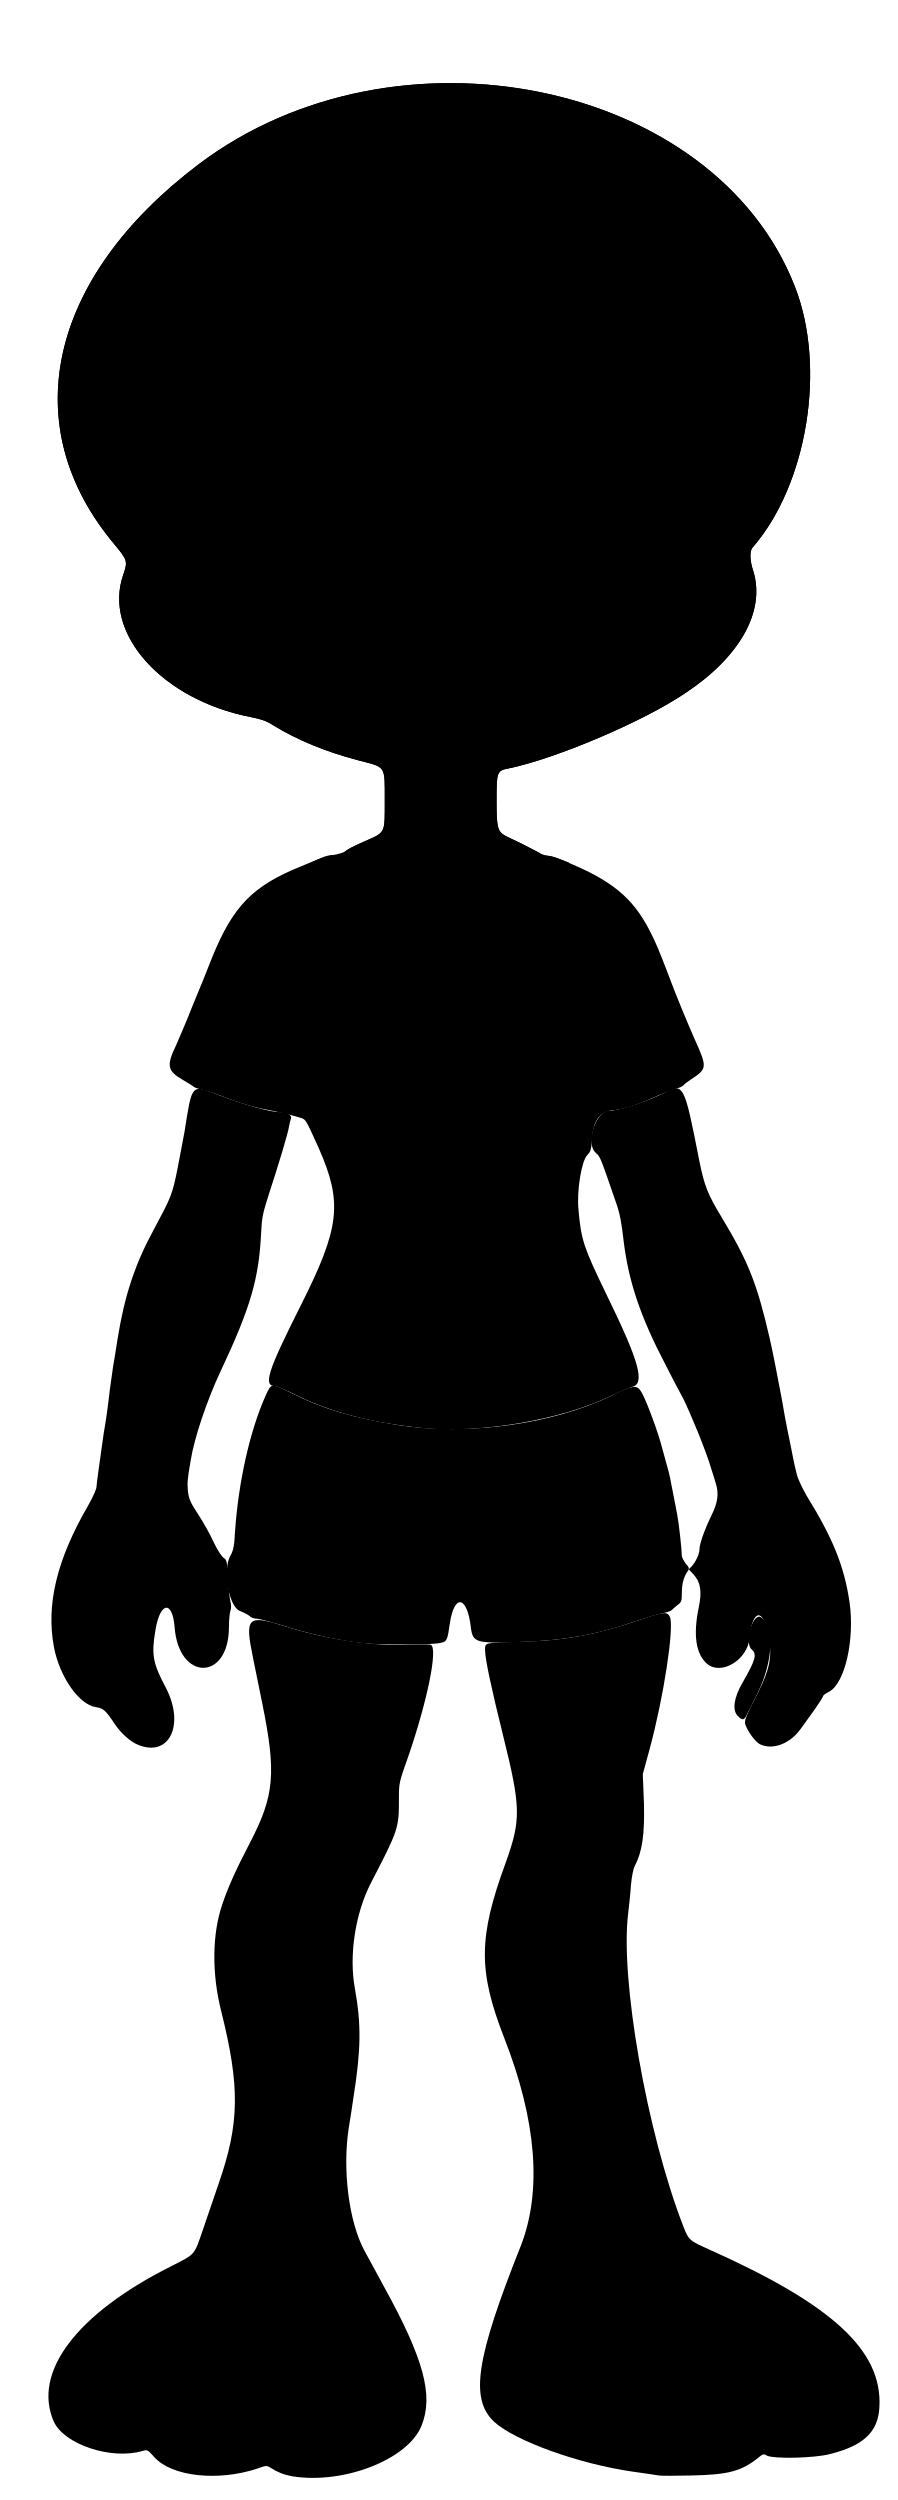
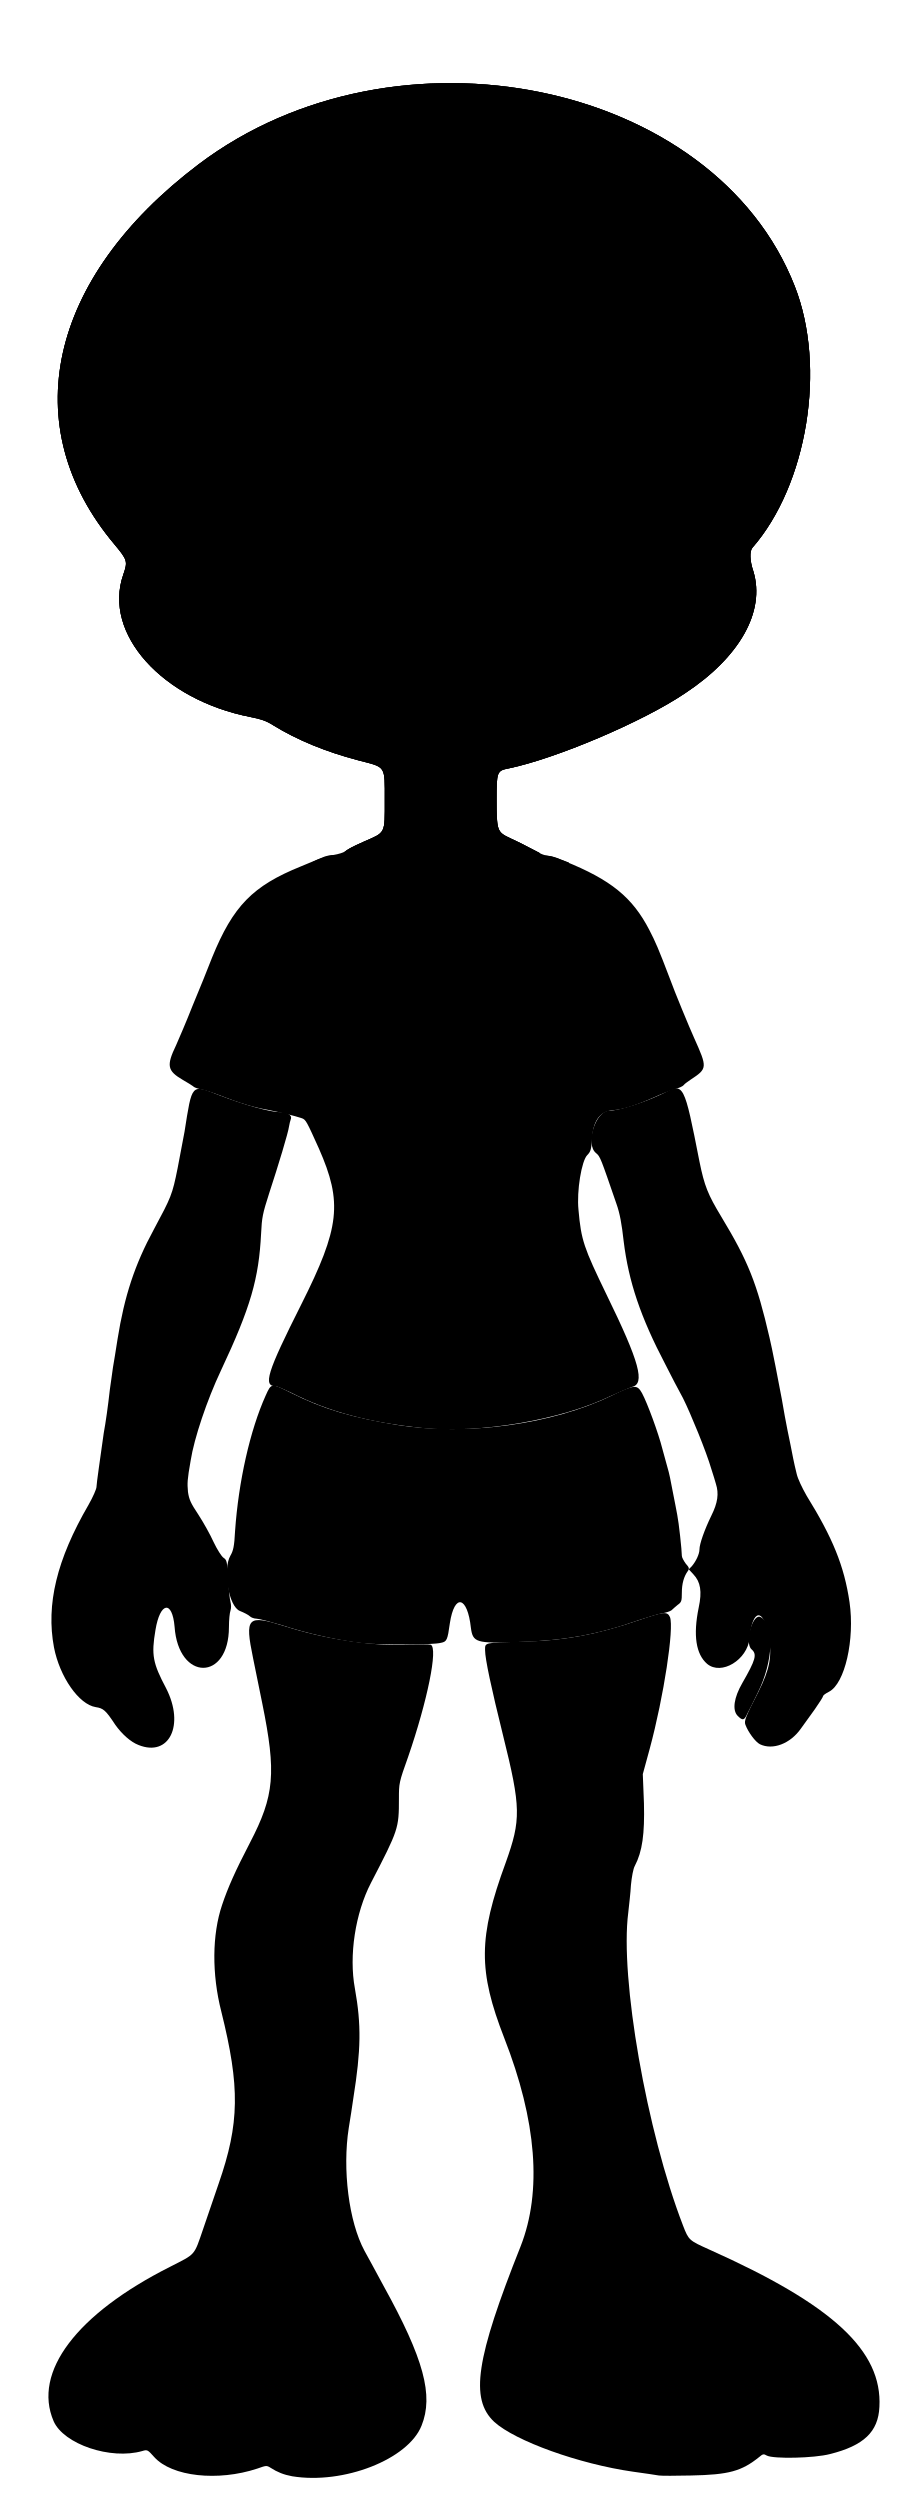
<svg xmlns="http://www.w3.org/2000/svg" viewBox="853.9 253.2 234.5 653">
  <g id="alien-head" class="c-alien-head">
-     <path class="c-skin" d="M966.3,501.9C952.3,499.3 935.5,486.6 935.5,478.5C935.5,478.1 939.4,476.7 941.1,476.5C942.3,476.3 943.6,475.9 944,475.6C944.4,475.2 946.5,474.1 948.8,473.1C954.7,470.5 954.4,471.2 954.4,462.2C954.4,453 954.8,453.7 947.5,451.8C939.1,449.6 931.5,446.5 925.2,442.6C923.5,441.5 922,441 919.4,440.5C896.3,436 880.7,418.7 886.1,403.3C887.3,399.8 887.2,399.5 883.8,395.4C857.9,364.6 866.4,325.9 905.8,296.1C957.3,257.2 1040.5,274.2 1061.5,328C1069.8,349.1 1064.8,379.8 1050.4,396.3C1049.7,397.2 1049.7,399.6 1050.7,402.5C1053.8,412.9 1047.2,424.8 1032.8,434.3C1021.7,441.8 998.9,451.4 986.8,453.9C983.7,454.5 983.6,454.7 983.6,462.2C983.6,469.2 983.9,470.5 985.8,471.5C986.5,471.8 988.6,472.9 990.6,473.8C992.5,474.8 994.6,475.8 995.2,476.2C995.9,476.5 996.8,476.8 997.4,476.8C997.9,476.8 999.3,477.2 1000.4,477.7L1002.5,478.5L1002.2,480.7C1000.6,493.6 981.8,504.7 966.3,501.9Z" />
+     <path class="c-skin" d="M968.2,494.4C959.1,492.9 950.3,487.7 945.3,480.9C942.1,476.5 942.3,476 948.8,473.1C954.7,470.5 954.4,471.2 954.4,462.2C954.4,453 954.8,453.7 947.5,451.8C939.1,449.6 931.5,446.5 925.2,442.6C923.5,441.5 922,441 919.4,440.5C896.3,436 880.7,418.7 886.1,403.3C887.3,399.8 887.2,399.5 883.8,395.4C857.9,364.6 866.4,325.9 905.8,296.1C957.3,257.2 1040.5,274.2 1061.5,328C1069.8,349.1 1064.8,379.8 1050.4,396.3C1049.7,397.2 1049.7,399.6 1050.7,402.5C1053.8,412.9 1047.2,424.8 1032.8,434.3C1021.7,441.8 998.9,451.4 986.8,453.9C983.7,454.5 983.6,454.7 983.6,462.2C983.6,470.2 983.7,470.5 987.3,472.2C988.9,472.9 991.2,474.1 992.5,474.8L994.8,476L994.7,478.3C994.1,487.6 979.7,496.4 968.2,494.4Z" />
+     <path class="c-skin alien-neckfill" d="M966.3,501.9C952.3,499.3 935.5,486.6 935.5,478.5C935.5,478.1 939.4,476.7 941.1,476.5C942.3,476.3 943.6,475.9 944,475.6C944.4,475.2 946.5,474.1 948.8,473.1C954.7,470.5 954.4,471.2 954.4,462.2C954.4,453 954.8,453.7 947.5,451.8C939.1,449.6 931.5,446.5 925.2,442.6C923.5,441.5 922,441 919.4,440.5C896.3,436 880.7,418.7 886.1,403.3C887.3,399.8 887.2,399.5 883.8,395.4C857.9,364.6 866.4,325.9 905.8,296.1C957.3,257.2 1040.5,274.2 1061.5,328C1069.8,349.1 1064.8,379.8 1050.4,396.3C1049.7,397.2 1049.7,399.6 1050.7,402.5C1053.8,412.9 1047.2,424.8 1032.8,434.3C1021.7,441.8 998.9,451.4 986.8,453.9C983.7,454.5 983.6,454.7 983.6,462.2C983.6,469.2 983.9,470.5 985.8,471.5C986.5,471.8 988.6,472.9 990.6,473.8C992.5,474.8 994.6,475.8 995.2,476.2C995.9,476.5 996.8,476.8 997.4,476.8C997.9,476.8 999.3,477.2 1000.4,477.7L1002.5,478.5L1002.2,480.7C1000.6,493.6 981.8,504.7 966.3,501.9Z" />
    <path class="c-open c-stroke" d="M968.2,494.4C959.1,492.9 950.3,487.7 945.3,480.9C942.1,476.5 942.3,476 948.8,473.1C954.7,470.5 954.4,471.2 954.4,462.2C954.4,453 954.8,453.7 947.5,451.8C939.1,449.6 931.5,446.5 925.2,442.6C923.5,441.5 922,441 919.4,440.5C896.3,436 880.7,418.7 886.1,403.3C887.3,399.8 887.2,399.5 883.8,395.4C857.9,364.6 866.4,325.9 905.8,296.1C957.3,257.2 1040.5,274.2 1061.5,328C1069.8,349.1 1064.8,379.8 1050.4,396.3C1049.7,397.2 1049.7,399.6 1050.7,402.5C1053.8,412.9 1047.2,424.8 1032.8,434.3C1021.7,441.8 998.9,451.4 986.8,453.9C983.7,454.5 983.6,454.7 983.6,462.2C983.6,470.2 983.7,470.5 987.3,472.2C988.9,472.9 991.2,474.1 992.5,474.8L994.8,476L994.7,478.3C994.1,487.6 979.7,496.4 968.2,494.4Z" />
    <ellipse class="c-dot" cx="977.4" cy="414.5" rx="1.9" ry="4.3" />
    <ellipse class="c-dot" cx="990.4" cy="414.1" rx="1.8" ry="4.2" />
    <ellipse class="c-eye c-alien-blink" cx="943" cy="394.8" rx="10.5" ry="20.3" />
    <ellipse class="c-eye c-alien-blink" cx="1022.3" cy="393.9" rx="10.3" ry="20.2" />
  </g>
  <g id="alien-arm-right" class="c-alien-arm">
-     <path class="c-skin c-stroke" d="M1052.4,708.8C1051.2,708.2 1049.3,705.6 1048.6,703.7C1048.2,702.7 1048.7,701.5 1052,695.1C1055,689.1 1055.6,685.8 1054.7,680.7C1053.4,673.1 1050.4,673.3 1049.7,681.1C1049.1,686.8 1042.3,690.9 1038.6,687.8C1035.7,685.3 1034.9,680.4 1036.4,673.1C1037.3,668.9 1036.9,666.4 1035,664.4L1033.8,663.1L1034.6,662.3C1035.7,661 1036.6,659.1 1036.6,657.9C1036.6,656.5 1037.9,652.8 1039.7,649.1C1041.4,645.7 1041.7,643.3 1040.9,640.8C1040.7,640.1 1040.2,638.4 1039.7,636.9C1038.4,632.4 1034.3,622.4 1032.3,618.4C1031.2,616.4 1029.1,612.4 1027.7,609.6C1021.2,597.2 1018.1,588 1016.8,577.4C1016.3,572.9 1015.8,570.1 1014.9,567.6C1010.8,555.7 1010.7,555.3 1009.6,554.4C1006.7,552.1 1009.4,543.3 1013.1,543.3C1015.6,543.3 1022.7,541 1027.3,538.7C1032.5,536 1032.6,536.2 1036.6,556.6C1037.9,563 1038.8,565.2 1042.3,571C1049.3,582.6 1051.6,588.3 1054.9,602.6C1055.4,604.5 1057.5,615.3 1058.1,618.6C1058.6,621.6 1059.2,624.8 1059.6,626.8C1059.8,627.6 1060.1,629.4 1060.4,630.7C1060.9,633.2 1061.2,635 1062,638.2C1062.3,639.5 1063.4,641.8 1064.6,643.9C1071.4,654.9 1074.4,662.2 1075.8,671.7C1077.2,681.4 1074.6,693 1070.4,695.1C1069.6,695.5 1068.9,696 1068.9,696.2C1068.9,696.4 1067.9,698 1066.7,699.7C1065.5,701.4 1063.8,703.7 1063.1,704.7C1060.3,708.7 1055.7,710.4 1052.4,708.8Z" />
-     <path class="c-skin c-stroke" d="M1046.6,701.4C1045.1,699.9 1045.6,696.6 1047.8,692.8C1051.3,686.7 1051.7,685.3 1050.2,684C1048.3,682.3 1050.5,674.4 1052.6,675.6C1056.3,677.5 1055.9,687.2 1051.8,695.4C1050.7,697.7 1049.5,700.1 1049.1,700.8C1048.3,702.6 1047.9,702.7 1046.6,701.4Z" />
-     <path class="c-open c-stroke" d="M1067,693.1C1067.3,692.2 1068.7,690.9 1068.9,688C1069.1,685.1 1068.3,677.6 1068.2,675.6" />
+     <g class="alien-base-arms">
+       <path class="c-skin c-stroke" d="M1052.4,708.8C1051.2,708.2 1049.3,705.6 1048.6,703.7C1048.2,702.7 1048.7,701.5 1052,695.1C1055,689.1 1055.6,685.8 1054.7,680.7C1053.4,673.1 1050.4,673.3 1049.7,681.1C1049.1,686.8 1042.3,690.9 1038.6,687.8C1035.7,685.3 1034.9,680.4 1036.4,673.1C1037.3,668.9 1036.9,666.4 1035,664.4L1033.8,663.1L1034.6,662.3C1035.7,661 1036.6,659.1 1036.6,657.9C1036.6,656.5 1037.9,652.8 1039.7,649.1C1041.4,645.7 1041.7,643.3 1040.9,640.8C1040.7,640.1 1040.2,638.4 1039.7,636.9C1038.4,632.4 1034.3,622.4 1032.3,618.4C1031.2,616.4 1029.1,612.4 1027.7,609.6C1021.2,597.2 1018.1,588 1016.8,577.4C1016.3,572.9 1015.8,570.1 1014.9,567.6C1010.8,555.7 1010.7,555.3 1009.6,554.4C1006.7,552.1 1009.4,543.3 1013.1,543.3C1015.6,543.3 1022.7,541 1027.3,538.7C1032.5,536 1032.6,536.2 1036.6,556.6C1037.9,563 1038.8,565.2 1042.3,571C1049.3,582.6 1051.6,588.3 1054.9,602.6C1055.4,604.5 1057.5,615.3 1058.1,618.6C1058.6,621.6 1059.2,624.8 1059.6,626.8C1059.8,627.6 1060.1,629.4 1060.4,630.7C1060.9,633.2 1061.2,635 1062,638.2C1062.3,639.5 1063.4,641.8 1064.6,643.9C1071.4,654.9 1074.4,662.2 1075.8,671.7C1077.2,681.4 1074.6,693 1070.4,695.1C1069.6,695.5 1068.9,696 1068.9,696.2C1068.9,696.4 1067.9,698 1066.7,699.7C1065.5,701.4 1063.8,703.7 1063.1,704.7C1060.3,708.7 1055.7,710.4 1052.4,708.8Z" />
+       <path class="c-skin c-stroke" d="M1046.6,701.4C1045.1,699.9 1045.6,696.6 1047.8,692.8C1051.3,686.7 1051.7,685.3 1050.2,684C1048.3,682.3 1050.5,674.4 1052.6,675.6C1056.3,677.5 1055.9,687.2 1051.8,695.4C1050.7,697.7 1049.5,700.1 1049.1,700.8C1048.3,702.6 1047.9,702.7 1046.6,701.4Z" />
+       <path class="c-open c-stroke" d="M1067,693.1C1067.3,692.2 1068.7,690.9 1068.9,688C1069.1,685.1 1068.3,677.6 1068.2,675.6" />
+     </g>
  </g>
  <g id="alien-legs">
    <g id="alien-leg-left">
-       <path class="c-skin c-stroke" d="M930.2,900C928,899.6 926.3,898.9 924.6,897.8C923.5,897.1 923.4,897.2 921.1,898C910.8,901.4 898.8,900.1 894.2,895C892.5,893.1 892.4,893 891.1,893.4C882.8,895.8 870.5,891.6 867.9,885.6C862.4,872.8 873.9,857.6 898.3,845.3C905.1,841.8 904.5,842.6 907,835.3C908.1,832.1 909.9,826.8 911,823.6C916.5,807.8 916.6,798.3 911.7,778.6C909.2,768.8 909.3,758.5 911.9,750.8C913.4,746.3 915.4,741.8 919.2,734.5C925.6,722.2 926.1,716.3 922.4,698.1C921.3,692.7 920.2,687.3 920,686.3C917.8,675.6 918.5,674.9 928.1,677.9C939.2,681.5 952,683.3 961.2,682.8C963.7,682.7 966,682.7 966.4,682.8C968.4,683.6 965.5,697.6 960.5,712.1C958.1,718.8 958.1,719 958.1,723C958.1,730.8 958,731.1 950.8,745C946.7,752.9 945,764 946.6,772.6C948.3,782.1 948.2,788.6 946.2,801.2C945.9,803.2 945.4,806.7 945,809C943.3,819.8 945,833.5 949.1,841.1C949.9,842.6 952.2,846.7 954.1,850.3C964.6,869.3 967.2,878.9 964,886.8C960.5,895.6 943.6,902.2 930.2,900Z" />
-       <path class="c-open c-stroke" d="M893.5,889.5C893.2,889.1 891.9,887.9 891.6,887.2C891.2,886.4 890.9,887.2 891.6,884.8C892.2,882.4 893.5,876.2 895.5,872.8C897.4,869.3 900.7,866.1 903.2,864.2C905.8,862.3 909.4,861.9 910.6,861.5" />
-       <path class="c-open c-stroke" d="M924.2,893.4C923.9,893.1 922.3,893.4 921.9,891.8C921.5,890.3 921.6,886.2 921.9,884.1C922.2,881.9 922.7,880.8 923.5,879C924.2,877.2 925,875.1 926.6,873.2C928.1,871.2 931.2,868.5 932.8,867.3C934.4,866.2 935.7,866.4 936.3,866.2" />
+       <g class="alien-base-legs">
+         <path class="c-skin c-stroke" d="M930.2,900C928,899.6 926.3,898.9 924.6,897.8C923.5,897.1 923.4,897.2 921.1,898C910.8,901.4 898.8,900.1 894.2,895C892.5,893.1 892.4,893 891.1,893.4C882.8,895.8 870.5,891.6 867.9,885.6C862.4,872.8 873.9,857.6 898.3,845.3C905.1,841.8 904.5,842.6 907,835.3C908.1,832.1 909.9,826.8 911,823.6C916.5,807.8 916.6,798.3 911.7,778.6C909.2,768.8 909.3,758.5 911.9,750.8C913.4,746.3 915.4,741.8 919.2,734.5C925.6,722.2 926.1,716.3 922.4,698.1C921.3,692.7 920.2,687.3 920,686.3C917.8,675.6 918.5,674.9 928.1,677.9C939.2,681.5 952,683.3 961.2,682.8C963.7,682.7 966,682.7 966.4,682.8C968.4,683.6 965.5,697.6 960.5,712.1C958.1,718.8 958.1,719 958.1,723C958.1,730.8 958,731.1 950.8,745C946.7,752.9 945,764 946.6,772.6C948.3,782.1 948.2,788.6 946.2,801.2C945.9,803.2 945.4,806.7 945,809C943.3,819.8 945,833.5 949.1,841.1C949.9,842.6 952.2,846.7 954.1,850.3C964.6,869.3 967.2,878.9 964,886.8C960.5,895.6 943.6,902.2 930.2,900Z" />
+         <path class="c-open c-stroke" d="M893.5,889.5C893.2,889.1 891.9,887.9 891.6,887.2C891.2,886.4 890.9,887.2 891.6,884.8C892.2,882.4 893.5,876.2 895.5,872.8C897.4,869.3 900.7,866.1 903.2,864.2C905.8,862.3 909.4,861.9 910.6,861.5" />
+         <path class="c-open c-stroke" d="M924.2,893.4C923.9,893.1 922.3,893.4 921.9,891.8C921.5,890.3 921.6,886.2 921.9,884.1C922.2,881.9 922.7,880.8 923.5,879C924.2,877.2 925,875.1 926.6,873.2C928.1,871.2 931.2,868.5 932.8,867.3C934.4,866.2 935.7,866.4 936.3,866.2" />
+       </g>
    </g>
    <g id="alien-leg-right">
-       <path class="c-skin c-stroke" d="M1026,899.8C1025.3,899.7 1022.3,899.2 1019.2,898.8C1005.2,896.8 988.5,890.8 983,885.8C976.6,879.8 978.2,869.3 989.9,839.9C995.5,825.6 994.1,807.2 985.6,785.5C978.8,768 978.8,759.3 986,739.7C990,728.5 990,725.4 985.3,706.5C982.2,694 980.6,686.5 980.6,684.2C980.6,682.2 980.3,682.3 990,682C1001.1,681.8 1010,680.1 1020.7,676.4C1027.2,674.2 1028.2,674 1028.9,675.6C1030,678.4 1027.3,696.3 1023.6,710L1021.8,716.6L1022.1,724.2C1022.3,732.2 1021.7,736.8 1019.7,740.6C1019.3,741.3 1018.9,743.5 1018.7,745.6C1018.6,747.6 1018.2,750.9 1018,752.8C1015.8,769.8 1022.8,809.9 1032.3,834.5C1033.8,838.4 1033.9,838.4 1039.2,840.8C1071.4,855.2 1084.4,867.2 1083.6,881.9C1083.3,888.4 1079.5,892 1070.7,894.2C1066.5,895.3 1055.9,895.5 1054.2,894.6C1053.4,894.1 1053.1,894.2 1052.3,894.9C1047.6,898.7 1044.3,899.6 1034.4,899.8C1030.4,899.9 1026.6,899.9 1026,899.8Z" />
-       <path class="c-open c-stroke" d="M1051,891.4C1051.4,891.1 1052.9,890.1 1053.4,889.1C1053.8,888.1 1054.3,887.6 1053.8,885.2C1053.2,882.8 1052.3,877.9 1050.3,874.7C1048.3,871.5 1044.4,868.2 1041.7,866.2C1039,864.2 1036.1,863.4 1033.9,862.7C1031.8,861.9 1029.7,862 1028.9,861.9" />
+       <g class="alien-base-legs">
+         <path class="c-skin c-stroke" d="M1026,899.8C1025.3,899.7 1022.3,899.2 1019.2,898.8C1005.2,896.8 988.5,890.8 983,885.8C976.6,879.8 978.2,869.3 989.9,839.9C995.5,825.6 994.1,807.2 985.6,785.5C978.8,768 978.8,759.3 986,739.7C990,728.5 990,725.4 985.3,706.5C982.2,694 980.6,686.5 980.6,684.2C980.6,682.2 980.3,682.3 990,682C1001.1,681.8 1010,680.1 1020.7,676.4C1027.2,674.2 1028.2,674 1028.9,675.6C1030,678.4 1027.3,696.3 1023.6,710L1021.8,716.6L1022.1,724.2C1022.3,732.2 1021.7,736.8 1019.7,740.6C1019.3,741.3 1018.9,743.5 1018.7,745.6C1018.6,747.6 1018.2,750.9 1018,752.8C1015.8,769.8 1022.8,809.9 1032.3,834.5C1033.8,838.4 1033.9,838.4 1039.2,840.8C1071.4,855.2 1084.4,867.2 1083.6,881.9C1083.3,888.4 1079.5,892 1070.7,894.2C1066.5,895.3 1055.9,895.5 1054.2,894.6C1053.4,894.1 1053.1,894.2 1052.3,894.9C1047.6,898.7 1044.3,899.6 1034.4,899.8C1030.4,899.9 1026.6,899.9 1026,899.8Z" />
+         <path class="c-open c-stroke" d="M1051,891.4C1051.4,891.1 1052.9,890.1 1053.4,889.1C1053.8,888.1 1054.3,887.6 1053.8,885.2C1053.2,882.8 1052.3,877.9 1050.3,874.7C1048.3,871.5 1044.4,868.2 1041.7,866.2C1039,864.2 1036.1,863.4 1033.9,862.7C1031.8,861.9 1029.7,862 1028.9,861.9" />
+       </g>
    </g>
  </g>
  <g id="alien-pants">
-     <path class="c-pants c-stroke" d="M948.7,682.4C942.3,681.7 934.2,679.9 927.5,677.7C924.5,676.8 921.5,676 920.9,676C920.3,676 919.5,675.7 919.2,675.4C918.8,675 917.6,674.4 916.6,674C913.6,672.9 912,663.1 914.1,659.5C914.8,658.3 915.1,657.2 915.3,653.1C916.2,640.2 919.2,626.8 923.3,617.7C924.8,614.4 924.7,614.4 930.1,617.1C938.2,621.2 946,623.5 957.7,625.4C975.9,628.3 998.3,625.2 1013.5,617.8C1019.7,614.8 1020.3,614.8 1021.6,617.1C1023,619.7 1025.9,627.6 1026.9,631.6C1027.4,633.4 1028,635.7 1028.3,636.7C1028.6,637.6 1029.2,640.4 1029.6,642.7C1030.1,645.1 1030.6,647.9 1030.8,648.9C1031.2,650.8 1032,658.2 1032,659.6C1032,660 1032.5,660.9 1033,661.6C1033.9,662.6 1034,662.9 1033.6,663.5C1032.5,665 1032,666.9 1032,669.2C1032,671.4 1031.9,671.7 1030.9,672.4C1030.3,672.9 1029.6,673.5 1029.3,673.8C1028.9,674.1 1027.9,674.4 1026.9,674.6C1026,674.7 1023.2,675.6 1020.7,676.4C1009.9,680.2 1001,681.8 989,682.1C978.3,682.5 977.4,682.2 976.9,678.4C976,670.1 972.6,669.3 971.4,677.2C970.8,681.6 970.6,682 969.1,682.3C966.8,682.9 953.5,682.9 948.7,682.4Z" />
-     <path class="c-open c-stroke c-fine" d="M976.8,669C976.2,668.4 974.2,667 973.6,665.5C973.1,663.9 972.2,661.2 973.6,659.6C975.1,658 980.8,656.4 982.2,655.7" />
-     <path class="c-open c-stroke c-fine c-fold" d="M981,652.2C981.5,649.6 983.3,638.9 983.8,636.3" />
-     <path class="c-open c-stroke c-fine c-fold" d="M923.5,636.3C924.5,635.8 927.7,634.9 929.7,633.2C931.7,631.5 934.5,627.3 935.5,626.2" />
-     <path class="c-open c-stroke c-fine c-fold" d="M1019.9,634C1018.7,632.6 1013.8,627.2 1012.5,625.8" />
+     <g id="alien-base-pants">
+       <path class="c-pants c-stroke" d="M948.7,682.4C942.3,681.7 934.2,679.9 927.5,677.7C924.5,676.8 921.5,676 920.9,676C920.3,676 919.5,675.7 919.2,675.4C918.8,675 917.6,674.4 916.6,674C913.6,672.9 912,663.1 914.1,659.5C914.8,658.3 915.1,657.2 915.3,653.1C916.2,640.2 919.2,626.8 923.3,617.7C924.8,614.4 924.7,614.4 930.1,617.1C938.2,621.2 946,623.5 957.7,625.4C975.9,628.3 998.3,625.2 1013.5,617.8C1019.7,614.8 1020.3,614.8 1021.6,617.1C1023,619.7 1025.9,627.6 1026.9,631.6C1027.4,633.4 1028,635.7 1028.3,636.7C1028.6,637.6 1029.2,640.4 1029.6,642.7C1030.1,645.1 1030.6,647.9 1030.8,648.9C1031.2,650.8 1032,658.2 1032,659.6C1032,660 1032.5,660.9 1033,661.6C1033.9,662.6 1034,662.9 1033.6,663.5C1032.5,665 1032,666.9 1032,669.2C1032,671.4 1031.9,671.7 1030.9,672.4C1030.3,672.9 1029.6,673.5 1029.3,673.8C1028.9,674.1 1027.9,674.4 1026.9,674.6C1026,674.7 1023.2,675.6 1020.7,676.4C1009.9,680.2 1001,681.8 989,682.1C978.3,682.5 977.4,682.2 976.9,678.4C976,670.1 972.6,669.3 971.4,677.2C970.8,681.6 970.6,682 969.1,682.3C966.8,682.9 953.5,682.9 948.7,682.4Z" />
+       <path class="c-open c-stroke c-fine" d="M976.8,669C976.2,668.4 974.2,667 973.6,665.5C973.1,663.9 972.2,661.2 973.6,659.6C975.1,658 980.8,656.4 982.2,655.7" />
+       <path class="c-open c-stroke c-fine c-fold" d="M981,652.2C981.5,649.6 983.3,638.9 983.8,636.3" />
+       <path class="c-open c-stroke c-fine c-fold" d="M923.5,636.3C924.5,635.8 927.7,634.9 929.7,633.2C931.7,631.5 934.5,627.3 935.5,626.2" />
+       <path class="c-open c-stroke c-fine c-fold" d="M1019.9,634C1018.7,632.6 1013.8,627.2 1012.5,625.8" />
+     </g>
  </g>
  <g id="alien-arm-left" class="c-alien-arm">
-     <path class="c-skin c-stroke" d="M890.1,709C888,708.2 885.7,706.1 884,703.7C881.5,699.9 880.9,699.4 878.9,699.1C874.5,698.4 869.5,691.2 868,683.5C865.9,672.3 868.7,660.6 877,646.3C878.2,644.2 879.1,642.1 879.1,641.6C879.1,640.8 880.1,633.9 881,627.5C881.5,624.8 882.1,620.6 882.6,616.1C882.9,614.2 883.2,611.7 883.4,610.4C883.6,609.1 884.2,605.8 884.6,603C886.4,591.7 889.1,583.5 894.1,574.3C898.6,565.9 898.9,565.3 900.3,558.3C901,554.7 901.8,550.4 902.1,548.8C904.1,536.1 903.8,536.4 911,539.2C917.7,541.8 924.5,543.7 927.1,543.7C928.9,543.7 930.2,544.5 929.9,545.4C929.7,545.9 929.5,546.8 929.4,547.4C929.2,549 926.6,557.6 924.2,564.9C922.5,570.2 922.3,571.2 922.1,575.4C921.5,587.2 919.4,594.6 911.6,611.2C908,618.8 904.6,628.9 903.7,634.7C902.8,639.8 902.8,640.6 903,642.9C903.3,644.9 903.7,645.8 905.7,648.8C907,650.8 908.8,654 909.7,656C910.6,657.9 911.8,659.8 912.3,660.1C913.2,660.7 913.2,661.1 913.5,665.5C913.6,668.2 913.9,670.9 914.1,671.6C914.3,672.4 914.3,673.3 914.1,673.9C913.9,674.4 913.7,676.3 913.7,678.2C913.7,692.4 900.5,692.4 899.5,678.1C898.9,671.1 895.7,671.6 894.5,679C893.4,685.5 893.8,687.6 897.3,694.2C902.2,703.8 898.1,712.2 890.1,709Z" />
-     <path class="c-open c-stroke" d="M881.5,695.8C881.1,695.5 880.1,695.4 879.5,693.9C878.9,692.3 878.1,689.3 878,686.5C877.8,683.6 878.6,678.4 878.7,676.7" />
+     <g class="alien-base-arms">
+       <path class="c-skin c-stroke" d="M890.1,709C888,708.2 885.7,706.1 884,703.7C881.5,699.9 880.9,699.4 878.9,699.1C874.5,698.4 869.5,691.2 868,683.5C865.9,672.3 868.7,660.6 877,646.3C878.2,644.2 879.1,642.1 879.1,641.6C879.1,640.8 880.1,633.9 881,627.5C881.5,624.8 882.1,620.6 882.6,616.1C882.9,614.2 883.2,611.7 883.4,610.4C883.6,609.1 884.2,605.8 884.6,603C886.4,591.7 889.1,583.5 894.1,574.3C898.6,565.9 898.9,565.3 900.3,558.3C901,554.7 901.8,550.4 902.1,548.8C904.1,536.1 903.8,536.4 911,539.2C917.7,541.8 924.5,543.7 927.1,543.7C928.9,543.7 930.2,544.5 929.9,545.4C929.7,545.9 929.5,546.8 929.4,547.4C929.2,549 926.6,557.6 924.2,564.9C922.5,570.2 922.3,571.2 922.1,575.4C921.5,587.2 919.4,594.6 911.6,611.2C908,618.8 904.6,628.9 903.7,634.7C902.8,639.8 902.8,640.6 903,642.9C903.3,644.9 903.7,645.8 905.7,648.8C907,650.8 908.8,654 909.7,656C910.6,657.9 911.8,659.8 912.3,660.1C913.2,660.7 913.2,661.1 913.5,665.5C913.6,668.2 913.9,670.9 914.1,671.6C914.3,672.4 914.3,673.3 914.1,673.9C913.9,674.4 913.7,676.3 913.7,678.2C913.7,692.4 900.5,692.4 899.5,678.1C898.9,671.1 895.7,671.6 894.5,679C893.4,685.5 893.8,687.6 897.3,694.2C902.2,703.8 898.1,712.2 890.1,709Z" />
+       <path class="c-open c-stroke" d="M881.5,695.8C881.1,695.5 880.1,695.4 879.5,693.9C878.9,692.3 878.1,689.3 878,686.5C877.8,683.6 878.6,678.4 878.7,676.7" />
+     </g>
  </g>
  <g id="alien-torso" class="c-alien-torso">
-     <path class="c-shirt c-stroke" d="M964.3,626.2C950.4,624.8 939.6,621.9 930,617C928.1,616.1 926.3,615.3 926,615.3C922.5,615.3 923.6,611.8 932.6,593.9C942.7,573.8 943.4,567.3 937.2,553.2C934,546.1 933.8,545.7 932.8,545.3C930.7,544.6 927.4,543.8 923.9,543.1C919.9,542.4 916.4,541.3 911,539.2C909.2,538.5 907,537.8 906.2,537.7C905.4,537.5 904.5,537.2 904.3,536.9C904,536.7 902.8,535.9 901.7,535.3C897.6,532.9 897.3,531.6 899.9,526.2C900.6,524.6 902.6,520 904.2,515.9C905.9,511.8 908.2,506.2 909.3,503.3C914.8,489.8 919.9,484.6 932.5,479.5C934.7,478.6 937.1,477.6 937.8,477.3C940.3,476.1 943,476.4 943.5,477.8C946.8,487.7 965.5,496.8 977.2,494.2C985.3,492.4 994.6,484.3 994.6,479.1C994.6,476.2 996,475.9 1001.3,478.1C1013.5,483 1019.1,487.6 1023.5,496.1C1025.1,499.2 1025.9,501 1028.9,508.9C1030,512 1034.1,521.9 1035.2,524.3C1038.7,532.1 1038.7,532.3 1034.3,535.2C1033.6,535.7 1032.7,536.3 1032.5,536.6C1032.2,537 1031.2,537.4 1030.1,537.7C1029.1,538 1026.7,538.9 1024.8,539.8C1019.8,542 1016.6,543 1013.9,543.2C1010.5,543.5 1008.7,546.1 1008.5,551.2C1008.3,553.4 1008.2,554 1007.3,554.9C1005.8,556.4 1004.5,564.3 1005,569.2C1005.7,577.2 1006.4,579.1 1012.3,591.3C1021,609.1 1022.5,614.7 1018.9,615.5C1018.3,615.7 1015.9,616.7 1013.5,617.8C1000.5,624.1 979.3,627.7 964.3,626.2Z" />
-     <path class="c-open c-stroke c-fine" d="M1011,538.7C1011.2,538.5 1012.1,538.7 1012.5,537.5C1013,536.3 1013.8,535.2 1013.7,531.3C1013.6,527.4 1012.4,517 1012.1,514.2" />
-     <path class="c-open c-stroke c-fine" d="M933.2,541.4C932.7,540.9 931.1,539.8 930.5,538.3C929.8,536.8 929.3,535.9 929.3,532.4C929.3,528.9 930.3,519.8 930.5,517.3" />
+     <g id="alien-base-torso">
+       <path class="c-shirt c-stroke" d="M964.3,626.2C950.4,624.8 939.6,621.9 930,617C928.1,616.1 926.3,615.3 926,615.3C922.5,615.3 923.6,611.8 932.6,593.9C942.7,573.8 943.4,567.3 937.2,553.2C934,546.1 933.8,545.7 932.8,545.3C930.7,544.6 927.4,543.8 923.9,543.1C919.9,542.4 916.4,541.3 911,539.2C909.2,538.5 907,537.8 906.2,537.7C905.4,537.5 904.5,537.2 904.3,536.9C904,536.7 902.8,535.9 901.7,535.3C897.6,532.9 897.3,531.6 899.9,526.2C900.6,524.6 902.6,520 904.2,515.9C905.9,511.8 908.2,506.2 909.3,503.3C914.8,489.8 919.9,484.6 932.5,479.5C934.7,478.6 937.1,477.6 937.8,477.3C940.3,476.1 943,476.4 943.5,477.8C946.8,487.7 965.5,496.8 977.2,494.2C985.3,492.4 994.6,484.3 994.6,479.1C994.6,476.2 996,475.9 1001.3,478.1C1013.5,483 1019.1,487.6 1023.5,496.1C1025.1,499.2 1025.9,501 1028.9,508.9C1030,512 1034.1,521.9 1035.2,524.3C1038.7,532.1 1038.7,532.3 1034.3,535.2C1033.6,535.7 1032.7,536.3 1032.5,536.6C1032.2,537 1031.2,537.4 1030.1,537.7C1029.1,538 1026.7,538.9 1024.8,539.8C1019.8,542 1016.6,543 1013.9,543.2C1010.5,543.5 1008.7,546.1 1008.5,551.2C1008.3,553.4 1008.2,554 1007.3,554.9C1005.8,556.4 1004.5,564.3 1005,569.2C1005.7,577.2 1006.4,579.1 1012.3,591.3C1021,609.1 1022.5,614.7 1018.9,615.5C1018.3,615.7 1015.9,616.7 1013.5,617.8C1000.5,624.1 979.3,627.7 964.3,626.2Z" />
+       <path class="c-open c-stroke c-fine" d="M1011,538.7C1011.2,538.5 1012.1,538.7 1012.5,537.5C1013,536.3 1013.8,535.2 1013.7,531.3C1013.6,527.4 1012.4,517 1012.1,514.2" />
+       <path class="c-open c-stroke c-fine" d="M933.2,541.4C932.7,540.9 931.1,539.8 930.5,538.3C929.8,536.8 929.3,535.9 929.3,532.4C929.3,528.9 930.3,519.8 930.5,517.3" />
+     </g>
  </g>
</svg>
